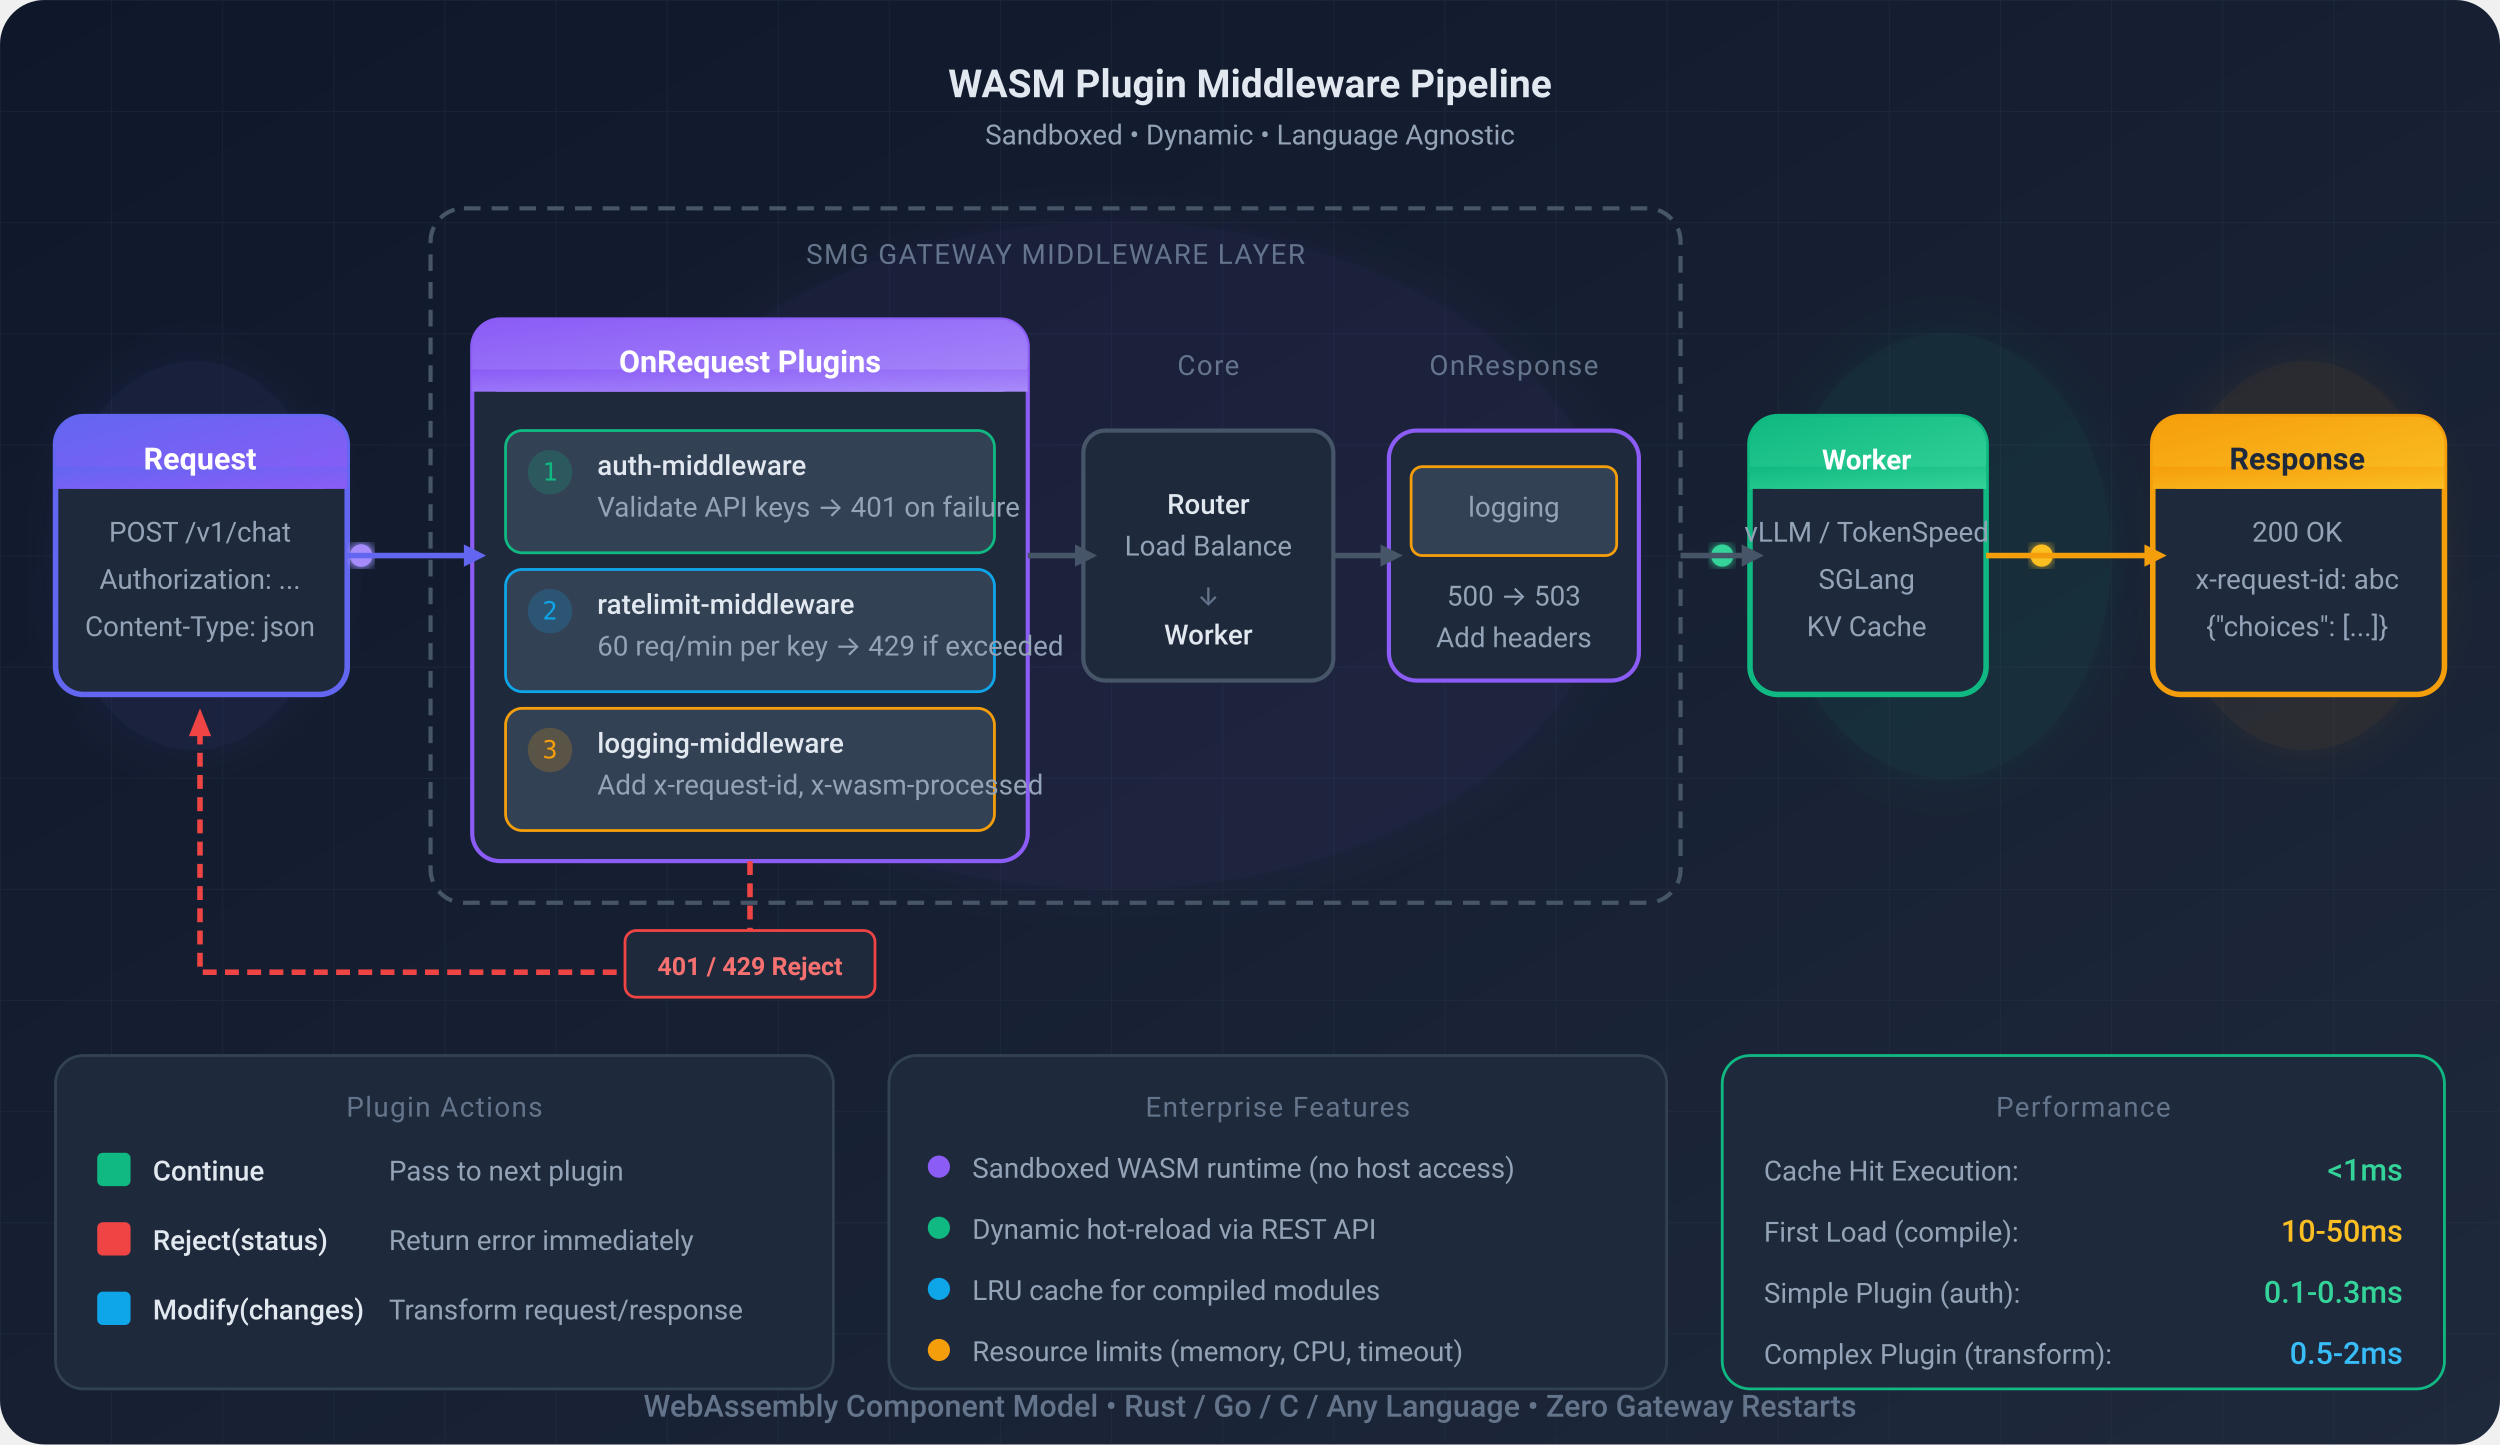
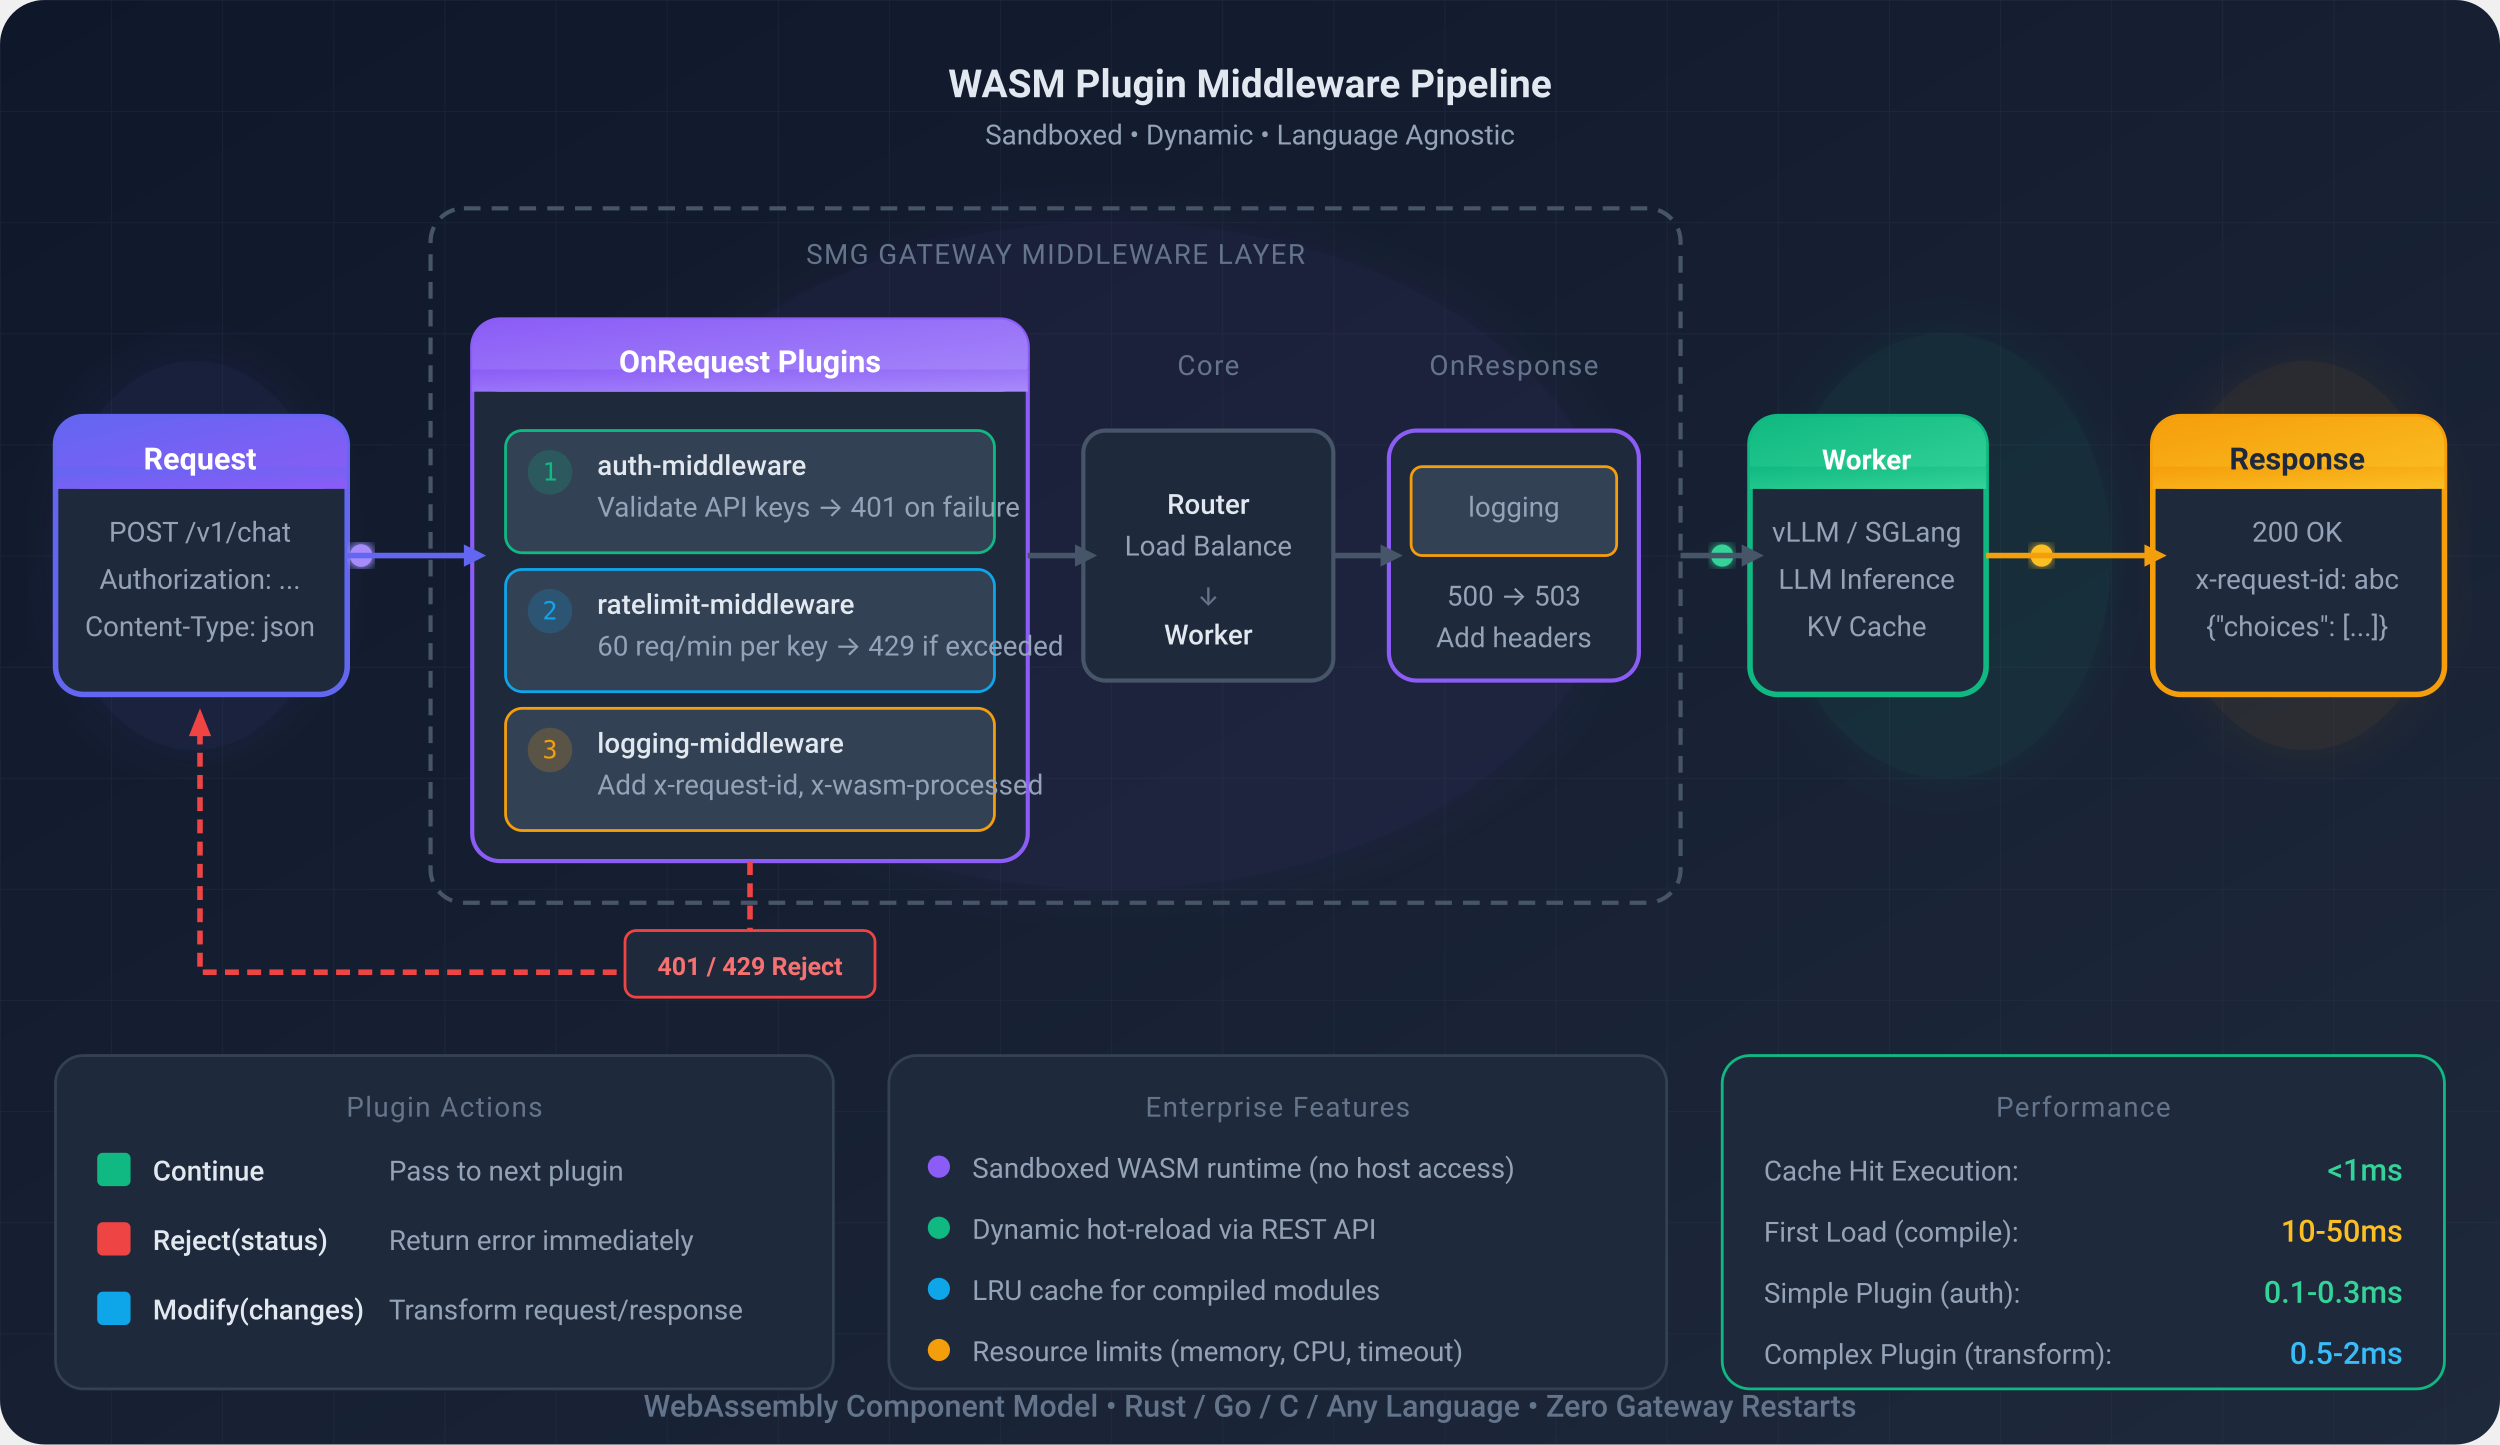
<svg xmlns="http://www.w3.org/2000/svg" viewBox="0 0 900 520">
  <defs>
    <linearGradient id="wp-primaryGrad" x1="0%" y1="0%" x2="100%" y2="100%">
      <stop offset="0%" style="stop-color:#6366f1" />
      <stop offset="100%" style="stop-color:#8b5cf6" />
    </linearGradient>
    <linearGradient id="wp-greenGrad" x1="0%" y1="0%" x2="100%" y2="100%">
      <stop offset="0%" style="stop-color:#10b981" />
      <stop offset="100%" style="stop-color:#34d399" />
    </linearGradient>
    <linearGradient id="wp-blueGrad" x1="0%" y1="0%" x2="100%" y2="100%">
      <stop offset="0%" style="stop-color:#0ea5e9" />
      <stop offset="100%" style="stop-color:#38bdf8" />
    </linearGradient>
    <linearGradient id="wp-amberGrad" x1="0%" y1="0%" x2="100%" y2="100%">
      <stop offset="0%" style="stop-color:#f59e0b" />
      <stop offset="100%" style="stop-color:#fbbf24" />
    </linearGradient>
    <linearGradient id="wp-redGrad" x1="0%" y1="0%" x2="100%" y2="100%">
      <stop offset="0%" style="stop-color:#ef4444" />
      <stop offset="100%" style="stop-color:#f87171" />
    </linearGradient>
    <linearGradient id="wp-purpleGrad" x1="0%" y1="0%" x2="100%" y2="100%">
      <stop offset="0%" style="stop-color:#8b5cf6" />
      <stop offset="100%" style="stop-color:#a78bfa" />
    </linearGradient>
    <linearGradient id="wp-bgGrad" x1="0%" y1="0%" x2="100%" y2="100%">
      <stop offset="0%" style="stop-color:#0f172a" />
      <stop offset="100%" style="stop-color:#1e293b" />
    </linearGradient>
    <filter id="wp-glow">
      <feGaussianBlur stdDeviation="2" result="coloredBlur" />
      <feMerge>
        <feMergeNode in="coloredBlur" />
        <feMergeNode in="SourceGraphic" />
      </feMerge>
    </filter>
    <filter id="wp-softGlow">
      <feGaussianBlur stdDeviation="8" result="blur" />
      <feMerge>
        <feMergeNode in="blur" />
        <feMergeNode in="SourceGraphic" />
      </feMerge>
    </filter>
    <pattern id="wp-grid" width="40" height="40" patternUnits="userSpaceOnUse">
      <path d="M 40 0 L 0 0 0 40" fill="none" stroke="#334155" stroke-width="0.5" opacity="0.3" />
    </pattern>
    <clipPath id="wp-clipFlow1">
      <rect x="125" y="185" width="50" height="30" />
    </clipPath>
    <clipPath id="wp-clipFlow2">
      <rect x="615" y="185" width="50" height="30" />
    </clipPath>
    <clipPath id="wp-clipFlow3">
      <rect x="730" y="185" width="50" height="30" />
    </clipPath>
  </defs>
  <style>
    .wp-label { font-family: -apple-system, BlinkMacSystemFont, 'Segoe UI', Roboto, sans-serif; font-weight: 600; }
    .wp-sublabel { font-family: -apple-system, BlinkMacSystemFont, 'Segoe UI', Roboto, sans-serif; font-weight: 500; }
    .wp-feature { font-family: -apple-system, BlinkMacSystemFont, 'Segoe UI', Roboto, sans-serif; font-size: 10px; fill: #94a3b8; }
    .wp-layer-label { font-family: -apple-system, BlinkMacSystemFont, 'Segoe UI', Roboto, sans-serif; font-size: 10px; fill: #64748b; text-transform: uppercase; letter-spacing: 0.5px; }
    .wp-action-label { font-family: -apple-system, BlinkMacSystemFont, 'Segoe UI', Roboto, sans-serif; font-size: 9px; font-weight: 600; }
    .wp-code { font-family: 'JetBrains Mono', 'Fira Code', monospace; font-size: 9px; }

    @keyframes wp-pulse { 0%, 100% { opacity: 1; } 50% { opacity: 0.6; } }
    @keyframes wp-flow { 0% { transform: translateX(0); opacity: 0; } 10% { opacity: 1; } 90% { opacity: 1; } 100% { transform: translateX(40px); opacity: 0; } }
    @keyframes wp-reject { 0%, 100% { opacity: 0.4; } 50% { opacity: 1; } }

    .wp-packet1 { animation: wp-flow 0.6s linear infinite; }
    .wp-packet2 { animation: wp-flow 0.6s linear infinite 0.2s; }
    .wp-packet3 { animation: wp-flow 0.6s linear infinite 0.4s; }
    .wp-pulse { animation: wp-pulse 2s ease-in-out infinite; }
    .wp-reject-pulse { animation: wp-reject 1.5s ease-in-out infinite; }
  </style>
  <rect width="900" height="520" rx="16" fill="url(#wp-bgGrad)" />
  <rect width="900" height="520" fill="url(#wp-grid)" rx="16" />
  <ellipse cx="70" cy="200" rx="50" ry="70" fill="#6366f1" opacity="0.08" filter="url(#wp-softGlow)" />
  <ellipse cx="400" cy="200" rx="180" ry="120" fill="#8b5cf6" opacity="0.06" filter="url(#wp-softGlow)" />
  <ellipse cx="700" cy="200" rx="60" ry="80" fill="#10b981" opacity="0.08" filter="url(#wp-softGlow)" />
  <ellipse cx="830" cy="200" rx="50" ry="70" fill="#f59e0b" opacity="0.08" filter="url(#wp-softGlow)" />
  <text x="450" y="35" text-anchor="middle" class="wp-label" font-size="14" fill="#e2e8f0">WASM Plugin Middleware Pipeline</text>
  <text x="450" y="52" text-anchor="middle" class="wp-feature" fill="#64748b">Sandboxed • Dynamic • Language Agnostic</text>
  <g class="wp-pulse">
    <rect x="20" y="150" width="105" height="100" rx="10" fill="#1e293b" stroke="#6366f1" stroke-width="2" />
    <rect x="20" y="150" width="105" height="26" rx="10" fill="url(#wp-primaryGrad)" />
    <rect x="20" y="168" width="105" height="8" fill="url(#wp-primaryGrad)" />
    <text x="72" y="169" text-anchor="middle" class="wp-label" font-size="11" fill="white">Request</text>
    <text x="72" y="195" text-anchor="middle" class="wp-feature">POST /v1/chat</text>
    <text x="72" y="212" text-anchor="middle" class="wp-feature">Authorization: ...</text>
    <text x="72" y="229" text-anchor="middle" class="wp-feature">Content-Type: json</text>
  </g>
  <rect x="155" y="75" width="450" height="250" rx="12" fill="none" stroke="#475569" stroke-width="1.5" stroke-dasharray="6,4" />
  <text x="380" y="95" text-anchor="middle" class="wp-layer-label" fill="#64748b">SMG GATEWAY MIDDLEWARE LAYER</text>
  <rect x="170" y="115" width="200" height="195" rx="10" fill="#1e293b" stroke="#8b5cf6" stroke-width="1.5" />
  <rect x="170" y="115" width="200" height="26" rx="10" fill="url(#wp-purpleGrad)" />
  <rect x="170" y="133" width="200" height="8" fill="url(#wp-purpleGrad)" />
  <text x="270" y="134" text-anchor="middle" class="wp-label" font-size="11" fill="white">OnRequest Plugins</text>
  <rect x="182" y="155" width="176" height="44" rx="6" fill="#334155" stroke="#10b981" stroke-width="1" />
  <circle cx="198" cy="170" r="8" fill="#10b981" opacity="0.2" />
  <text x="198" y="173" text-anchor="middle" class="wp-code" fill="#10b981">1</text>
  <text x="215" y="171" class="wp-sublabel" font-size="10" fill="#e2e8f0">auth-middleware</text>
  <text x="215" y="186" class="wp-feature" fill="#94a3b8">Validate API keys → 401 on failure</text>
  <rect x="182" y="205" width="176" height="44" rx="6" fill="#334155" stroke="#0ea5e9" stroke-width="1" />
  <circle cx="198" cy="220" r="8" fill="#0ea5e9" opacity="0.2" />
  <text x="198" y="223" text-anchor="middle" class="wp-code" fill="#0ea5e9">2</text>
  <text x="215" y="221" class="wp-sublabel" font-size="10" fill="#e2e8f0">ratelimit-middleware</text>
  <text x="215" y="236" class="wp-feature" fill="#94a3b8">60 req/min per key → 429 if exceeded</text>
  <rect x="182" y="255" width="176" height="44" rx="6" fill="#334155" stroke="#f59e0b" stroke-width="1" />
  <circle cx="198" cy="270" r="8" fill="#f59e0b" opacity="0.2" />
  <text x="198" y="273" text-anchor="middle" class="wp-code" fill="#f59e0b">3</text>
  <text x="215" y="271" class="wp-sublabel" font-size="10" fill="#e2e8f0">logging-middleware</text>
  <text x="215" y="286" class="wp-feature" fill="#94a3b8">Add x-request-id, x-wasm-processed</text>
  <rect x="390" y="155" width="90" height="90" rx="8" fill="#1e293b" stroke="#475569" stroke-width="1.5" />
  <text x="435" y="135" text-anchor="middle" class="wp-layer-label" fill="#64748b">Core</text>
  <text x="435" y="185" text-anchor="middle" class="wp-sublabel" font-size="10" fill="#e2e8f0">Router</text>
  <text x="435" y="200" text-anchor="middle" class="wp-feature">Load Balance</text>
  <text x="435" y="218" text-anchor="middle" class="wp-sublabel" font-size="9" fill="#64748b">↓</text>
  <text x="435" y="232" text-anchor="middle" class="wp-sublabel" font-size="10" fill="#e2e8f0">Worker</text>
  <rect x="500" y="155" width="90" height="90" rx="10" fill="#1e293b" stroke="#8b5cf6" stroke-width="1.5" />
  <text x="545" y="135" text-anchor="middle" class="wp-layer-label" fill="#8b5cf6">OnResponse</text>
  <rect x="508" y="168" width="74" height="32" rx="4" fill="#334155" stroke="#f59e0b" stroke-width="1" />
  <text x="545" y="186" text-anchor="middle" class="wp-feature" fill="#e2e8f0">logging</text>
  <text x="545" y="218" text-anchor="middle" class="wp-feature" fill="#94a3b8">500 → 503</text>
  <text x="545" y="233" text-anchor="middle" class="wp-feature" fill="#94a3b8">Add headers</text>
  <line x1="370" y1="200" x2="390" y2="200" stroke="#475569" stroke-width="2" />
  <polygon points="387,196 395,200 387,204" fill="#475569" />
  <line x1="480" y1="200" x2="500" y2="200" stroke="#475569" stroke-width="2" />
  <polygon points="497,196 505,200 497,204" fill="#475569" />
  <rect x="630" y="150" width="85" height="100" rx="10" fill="#1e293b" stroke="#10b981" stroke-width="2" />
  <rect x="630" y="150" width="85" height="26" rx="10" fill="url(#wp-greenGrad)" />
  <rect x="630" y="168" width="85" height="8" fill="url(#wp-greenGrad)" />
  <text x="672" y="169" text-anchor="middle" class="wp-label" font-size="10" fill="white">Worker</text>
-   <text x="672" y="195" text-anchor="middle" class="wp-feature" font-size="8">vLLM / TokenSpeed</text>
-   <text x="672" y="212" text-anchor="middle" class="wp-feature">SGLang</text>
+   <text x="672" y="195" text-anchor="middle" class="wp-feature">vLLM / SGLang</text>
+   <text x="672" y="212" text-anchor="middle" class="wp-feature">LLM Inference</text>
  <text x="672" y="229" text-anchor="middle" class="wp-feature">KV Cache</text>
  <g class="wp-pulse">
    <rect x="775" y="150" width="105" height="100" rx="10" fill="#1e293b" stroke="#f59e0b" stroke-width="2" />
    <rect x="775" y="150" width="105" height="26" rx="10" fill="url(#wp-amberGrad)" />
    <rect x="775" y="168" width="105" height="8" fill="url(#wp-amberGrad)" />
    <text x="827" y="169" text-anchor="middle" class="wp-label" font-size="11" fill="#1e293b">Response</text>
    <text x="827" y="195" text-anchor="middle" class="wp-feature">200 OK</text>
    <text x="827" y="212" text-anchor="middle" class="wp-feature">x-request-id: abc</text>
    <text x="827" y="229" text-anchor="middle" class="wp-feature">{"choices": [...]}</text>
  </g>
  <g clip-path="url(#wp-clipFlow1)">
    <circle cx="130" cy="200" r="4" fill="#818cf8" class="wp-packet1" filter="url(#wp-glow)" />
    <circle cx="130" cy="200" r="4" fill="#a78bfa" class="wp-packet2" filter="url(#wp-glow)" />
  </g>
  <g clip-path="url(#wp-clipFlow2)">
    <circle cx="620" cy="200" r="4" fill="#34d399" class="wp-packet1" filter="url(#wp-glow)" />
  </g>
  <g clip-path="url(#wp-clipFlow3)">
    <circle cx="735" cy="200" r="4" fill="#fbbf24" class="wp-packet1" filter="url(#wp-glow)" />
  </g>
  <line x1="125" y1="200" x2="170" y2="200" stroke="#6366f1" stroke-width="2" />
  <polygon points="167,196 175,200 167,204" fill="#6366f1" />
  <line x1="605" y1="200" x2="630" y2="200" stroke="#475569" stroke-width="2" />
  <polygon points="627,196 635,200 627,204" fill="#475569" />
  <line x1="715" y1="200" x2="775" y2="200" stroke="#f59e0b" stroke-width="2" />
  <polygon points="772,196 780,200 772,204" fill="#f59e0b" />
  <g class="wp-reject-pulse">
    <path d="M 270 310 L 270 350 L 72 350 L 72 260" stroke="#ef4444" stroke-width="2" fill="none" stroke-dasharray="5,3" />
    <polygon points="68,265 72,255 76,265" fill="#ef4444" />
    <rect x="225" y="335" width="90" height="24" rx="4" fill="#1e293b" stroke="#ef4444" stroke-width="1" />
    <text x="270" y="351" text-anchor="middle" class="wp-action-label" fill="#f87171">401 / 429 Reject</text>
  </g>
  <rect x="20" y="380" width="280" height="120" rx="10" fill="#1e293b" stroke="#334155" stroke-width="1" />
  <text x="160" y="402" text-anchor="middle" class="wp-layer-label" fill="#64748b">Plugin Actions</text>
  <rect x="35" y="415" width="12" height="12" rx="2" fill="#10b981" />
  <text x="55" y="425" class="wp-sublabel" font-size="10" fill="#e2e8f0">Continue</text>
  <text x="140" y="425" class="wp-feature" fill="#94a3b8">Pass to next plugin</text>
  <rect x="35" y="440" width="12" height="12" rx="2" fill="#ef4444" />
  <text x="55" y="450" class="wp-sublabel" font-size="10" fill="#e2e8f0">Reject(status)</text>
  <text x="140" y="450" class="wp-feature" fill="#94a3b8">Return error immediately</text>
  <rect x="35" y="465" width="12" height="12" rx="2" fill="#0ea5e9" />
  <text x="55" y="475" class="wp-sublabel" font-size="10" fill="#e2e8f0">Modify(changes)</text>
  <text x="140" y="475" class="wp-feature" fill="#94a3b8">Transform request/response</text>
  <rect x="320" y="380" width="280" height="120" rx="10" fill="#1e293b" stroke="#334155" stroke-width="1" />
  <text x="460" y="402" text-anchor="middle" class="wp-layer-label" fill="#64748b">Enterprise Features</text>
  <circle cx="338" cy="420" r="4" fill="#8b5cf6" />
  <text x="350" y="424" class="wp-feature" fill="#e2e8f0">Sandboxed WASM runtime (no host access)</text>
  <circle cx="338" cy="442" r="4" fill="#10b981" />
  <text x="350" y="446" class="wp-feature" fill="#e2e8f0">Dynamic hot-reload via REST API</text>
  <circle cx="338" cy="464" r="4" fill="#0ea5e9" />
  <text x="350" y="468" class="wp-feature" fill="#e2e8f0">LRU cache for compiled modules</text>
  <circle cx="338" cy="486" r="4" fill="#f59e0b" />
  <text x="350" y="490" class="wp-feature" fill="#e2e8f0">Resource limits (memory, CPU, timeout)</text>
  <rect x="620" y="380" width="260" height="120" rx="10" fill="#1e293b" stroke="#10b981" stroke-width="1" />
  <text x="750" y="402" text-anchor="middle" class="wp-layer-label" fill="#10b981">Performance</text>
  <text x="635" y="425" class="wp-feature" fill="#94a3b8">Cache Hit Execution:</text>
  <text x="865" y="425" text-anchor="end" class="wp-sublabel" font-size="11" fill="#34d399">&lt;1ms</text>
  <text x="635" y="447" class="wp-feature" fill="#94a3b8">First Load (compile):</text>
  <text x="865" y="447" text-anchor="end" class="wp-sublabel" font-size="11" fill="#fbbf24">10-50ms</text>
  <text x="635" y="469" class="wp-feature" fill="#94a3b8">Simple Plugin (auth):</text>
  <text x="865" y="469" text-anchor="end" class="wp-sublabel" font-size="11" fill="#34d399">0.1-0.3ms</text>
  <text x="635" y="491" class="wp-feature" fill="#94a3b8">Complex Plugin (transform):</text>
  <text x="865" y="491" text-anchor="end" class="wp-sublabel" font-size="11" fill="#38bdf8">0.5-2ms</text>
  <text x="450" y="510" text-anchor="middle" class="wp-sublabel" font-size="11" fill="#64748b">WebAssembly Component Model  •  Rust / Go / C / Any Language  •  Zero Gateway Restarts</text>
</svg>
